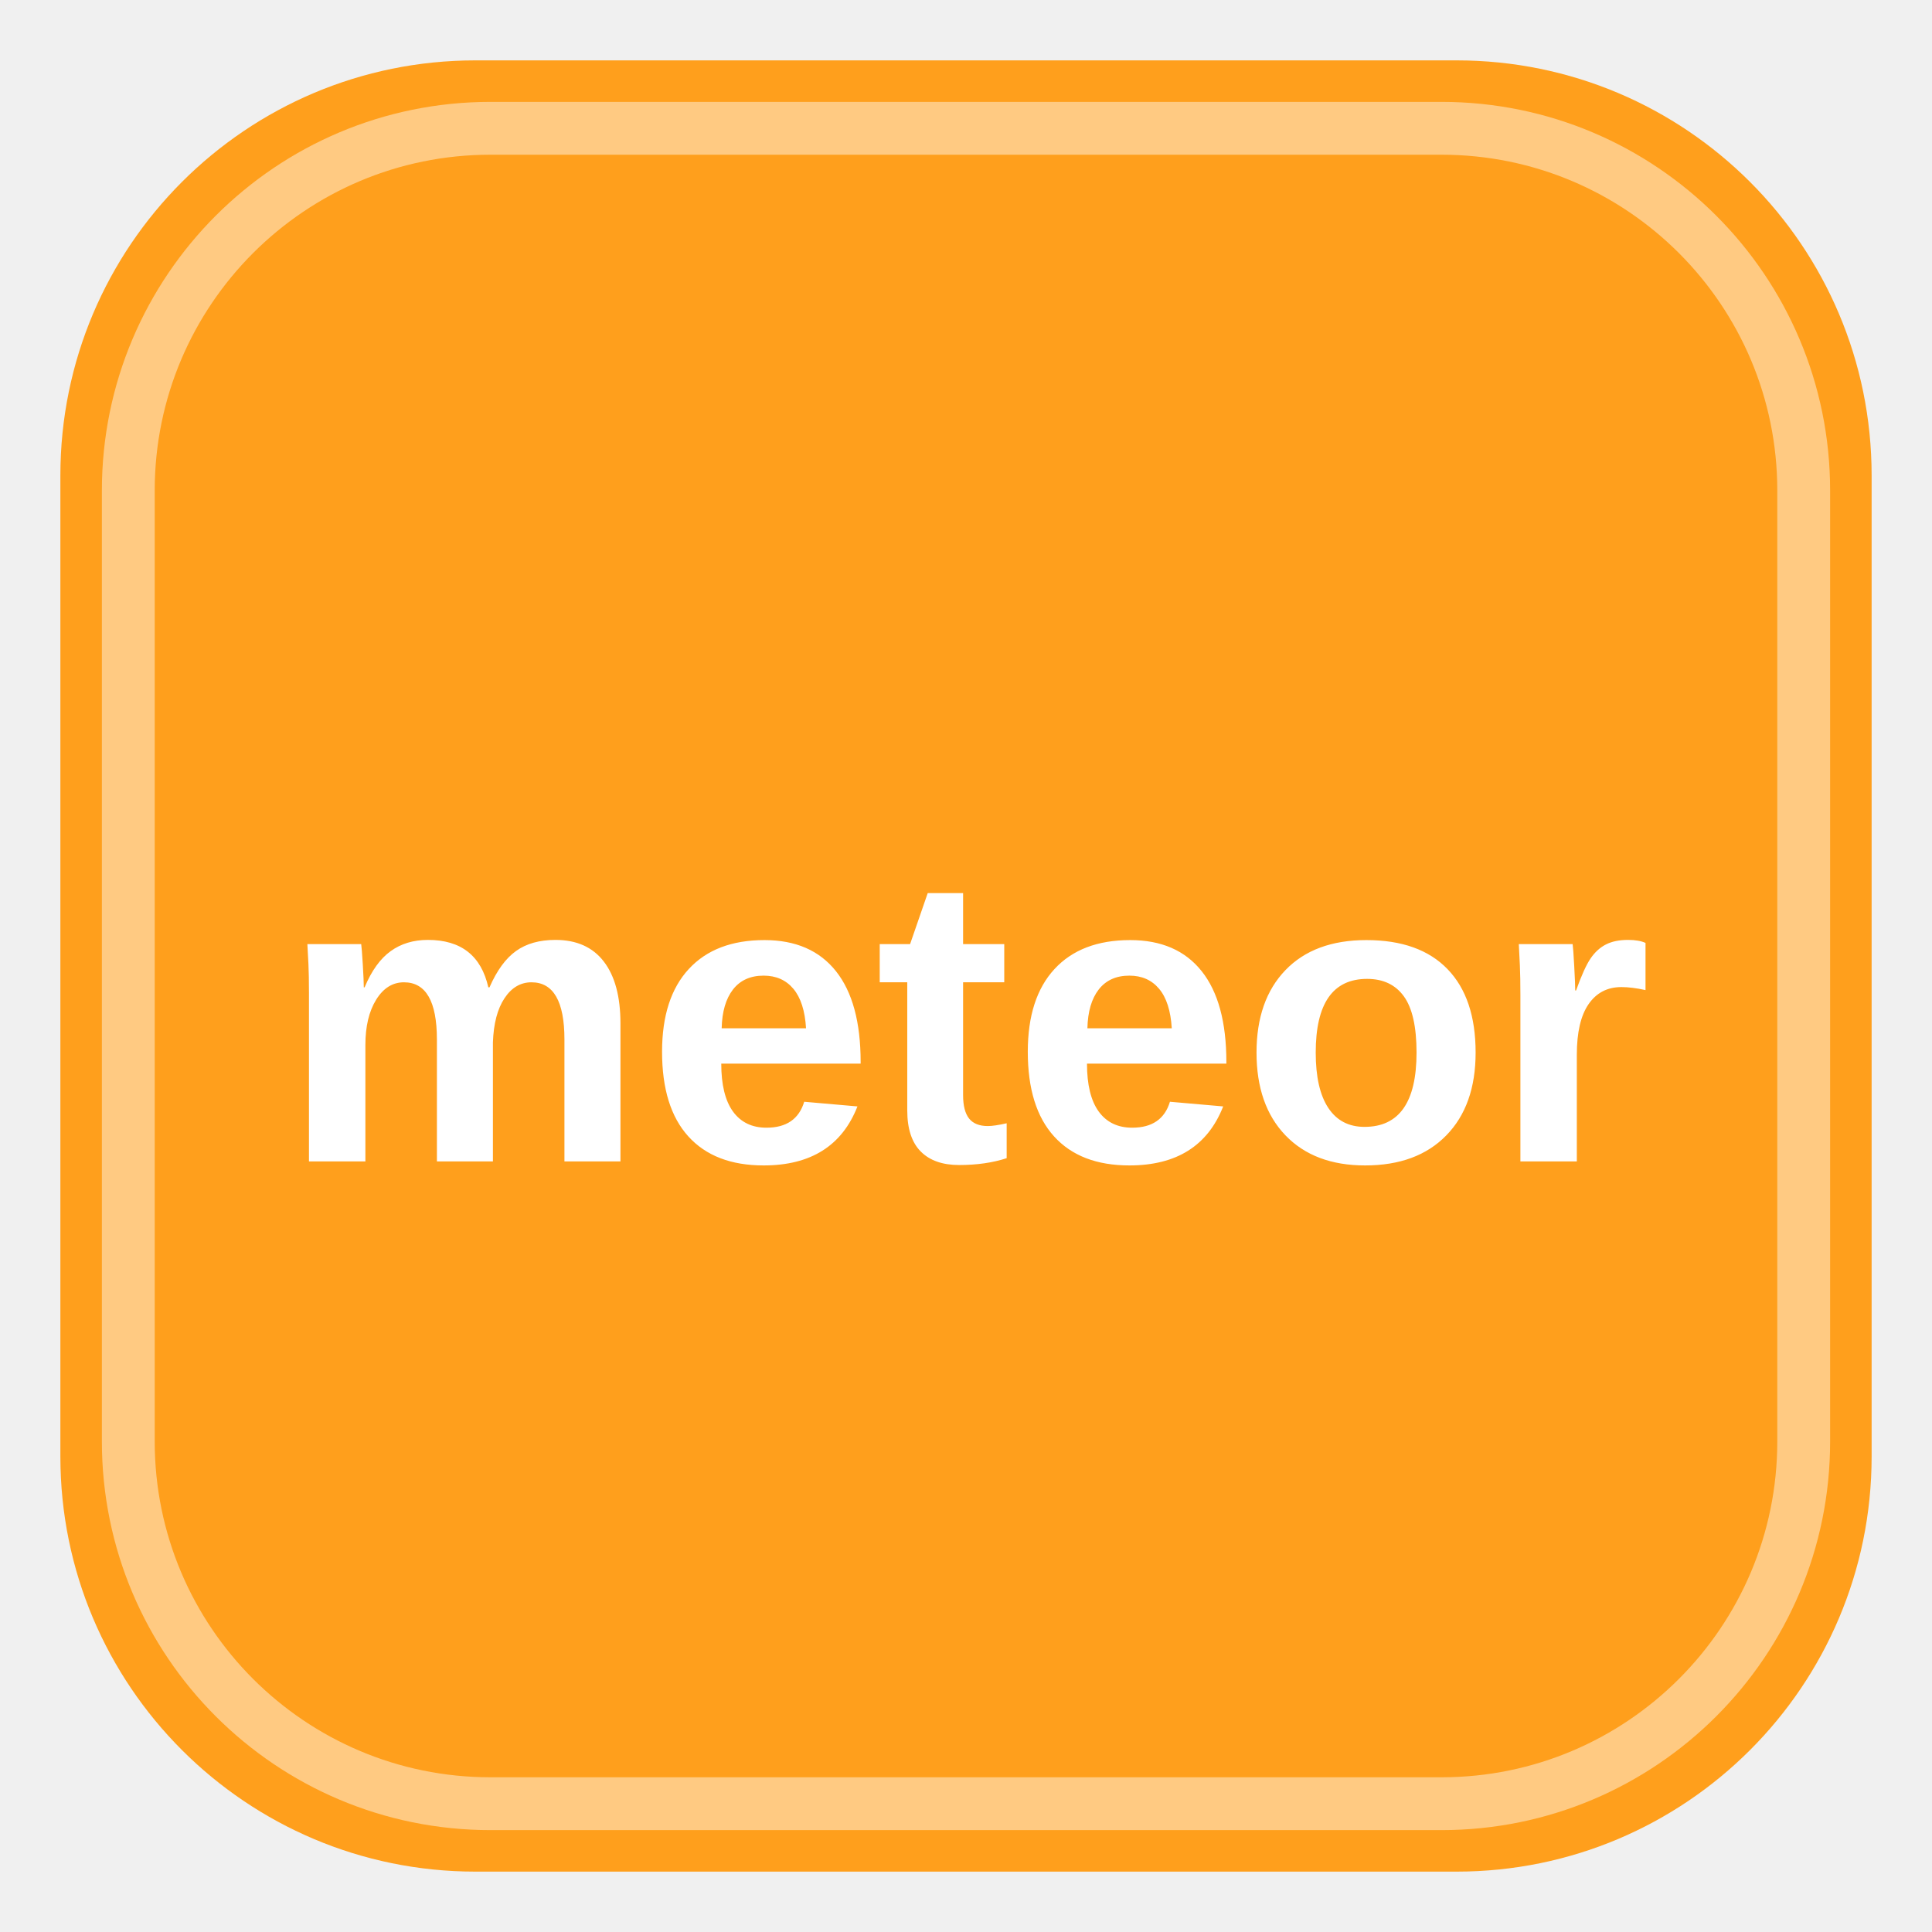
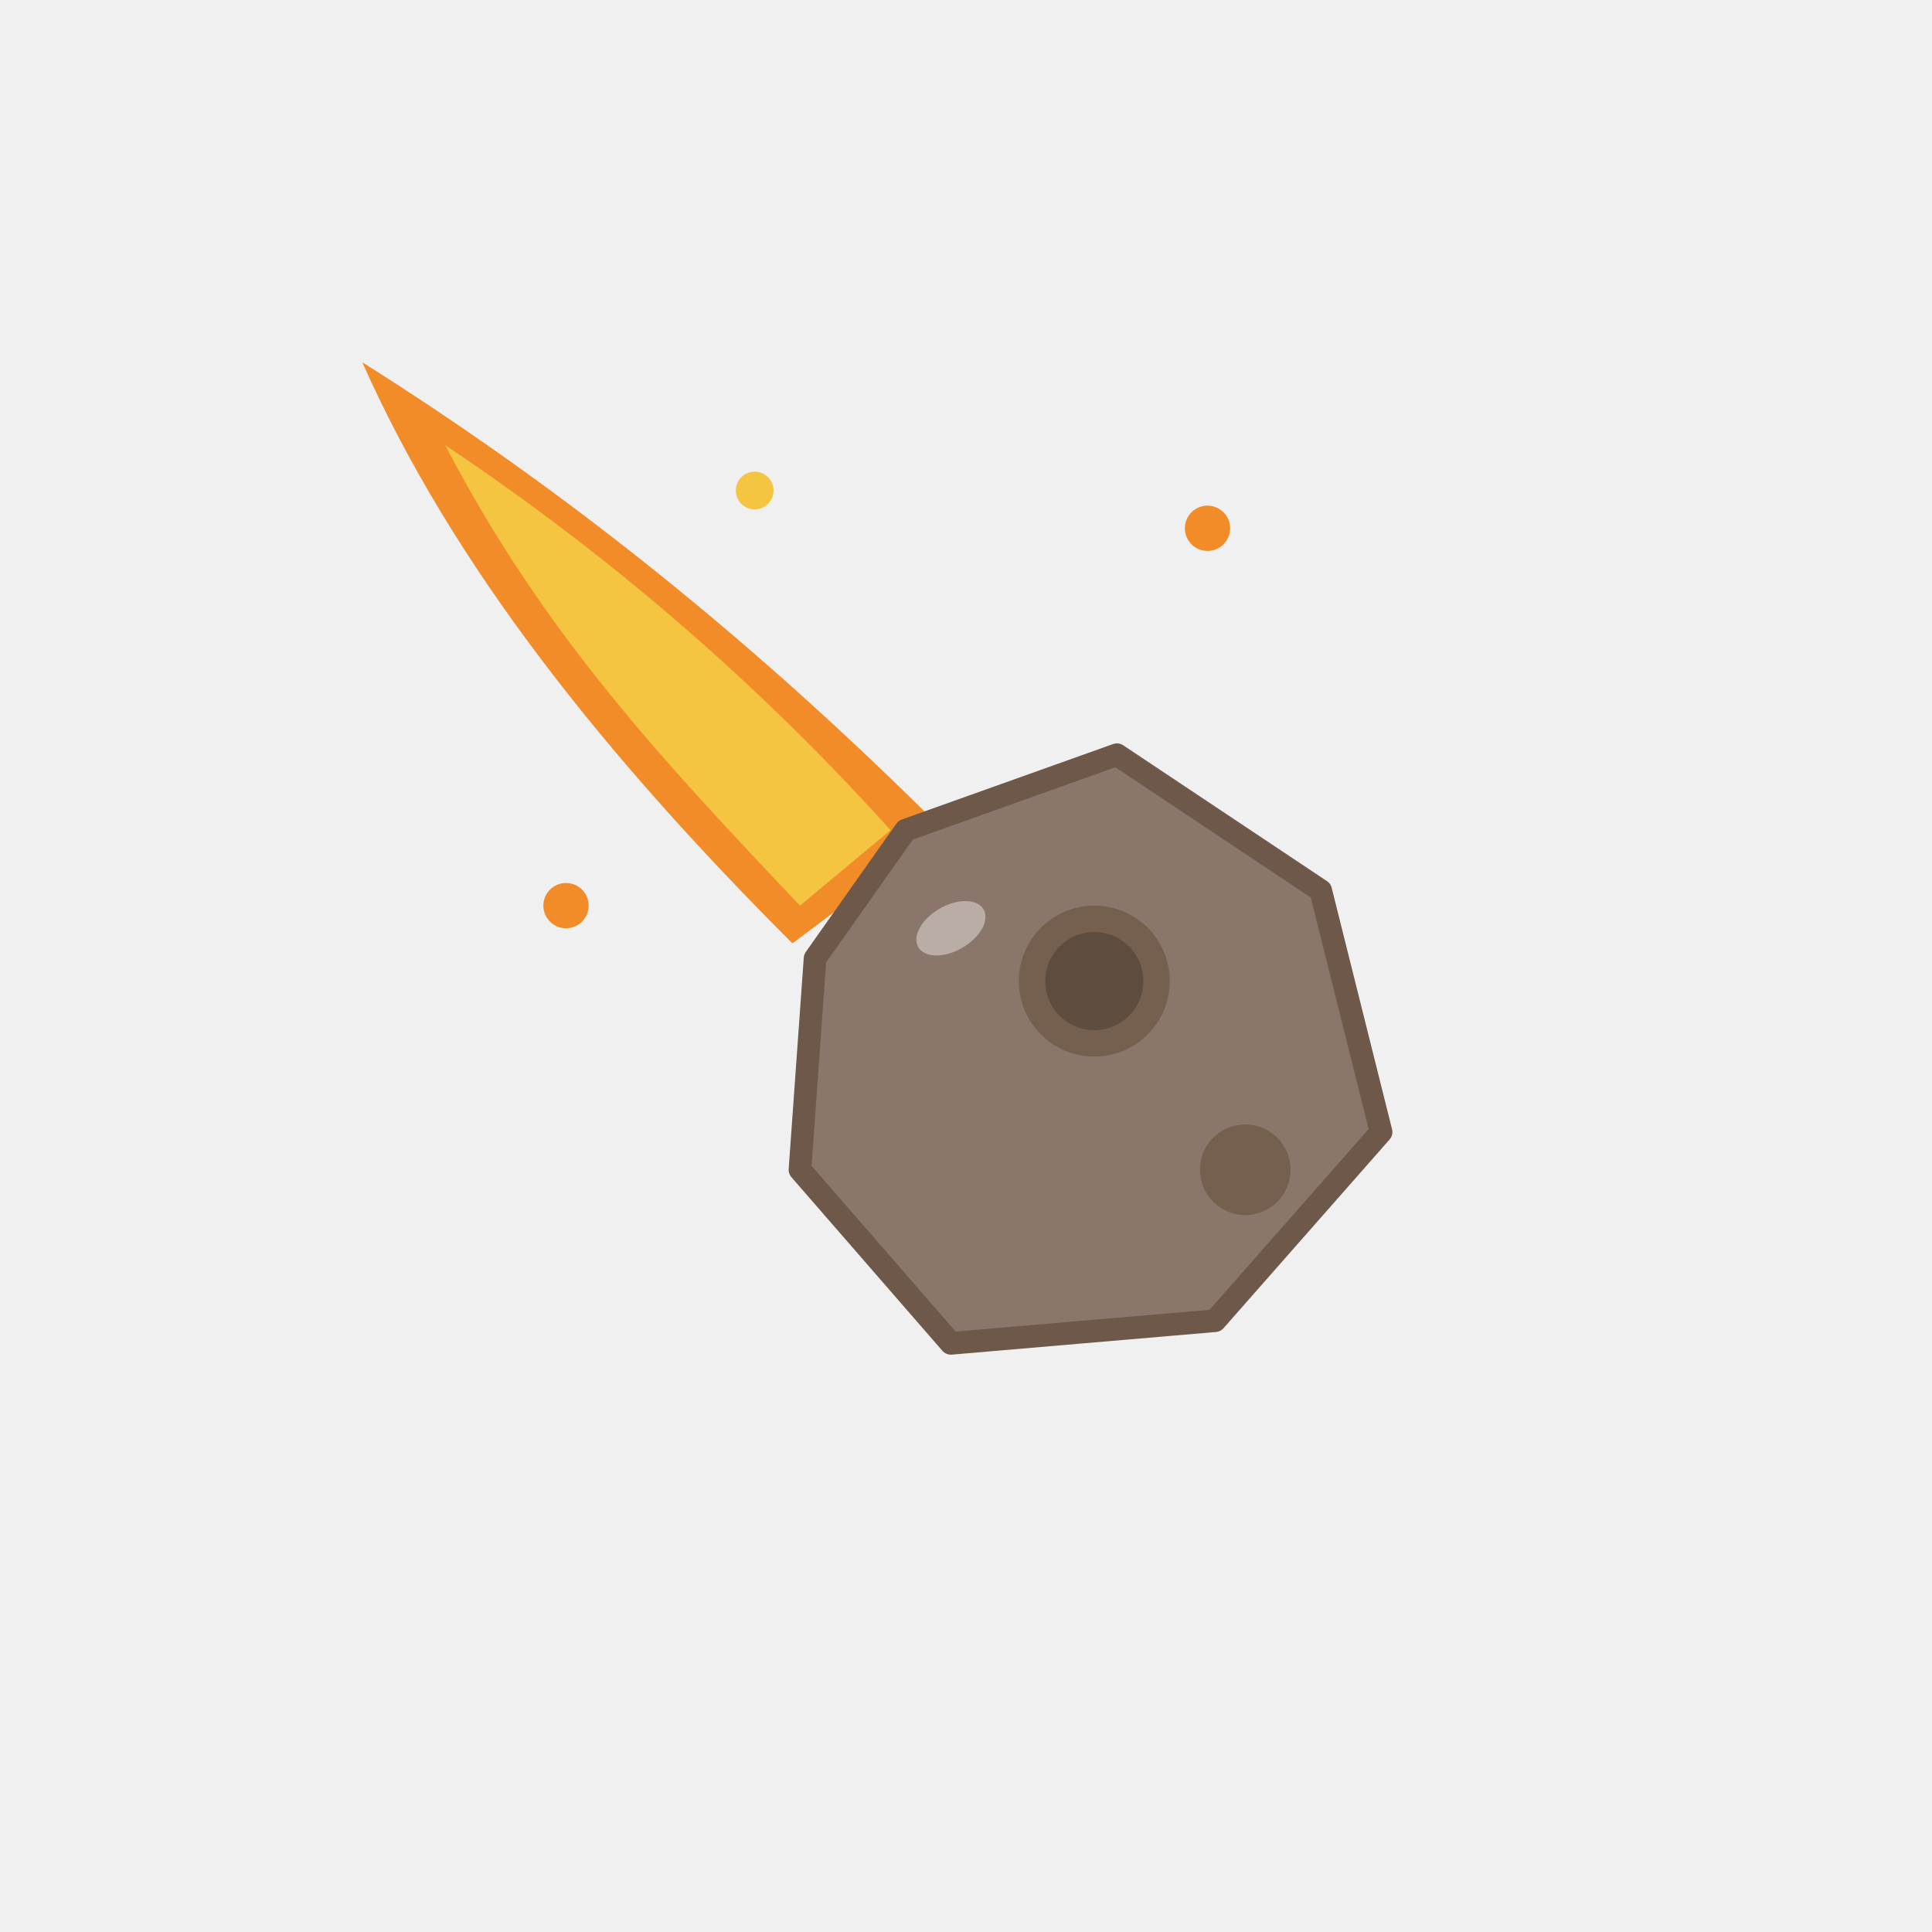
<svg xmlns="http://www.w3.org/2000/svg" width="512" height="512" viewBox="0 0 512 512">
-   <rect x="16" y="16" width="480" height="480" rx="110" fill="#FF9F1C" />
-   <rect x="34" y="34" width="444" height="444" rx="96" fill="none" stroke="rgba(255,255,255,0.45)" stroke-width="14" />
-   <text x="256" y="270" font-family="Arial, Helvetica, sans-serif" font-weight="bold" font-size="109" fill="#FFFFFF" text-anchor="middle" dominant-baseline="central">meteor</text>
+   <path d="M96 96 C150 130 200 170 250 220 L210 250 C160 200 120 150 96 96 Z" fill="#F28C28" />
+   <path d="M118 118 C160 146 200 180 236 220 L212 240 C176 202 144 168 118 118 Z" fill="#F5C542" />
+   <path d="M240 220 L296 200 L350 236 L366 300 L322 350 L252 356 L212 310 L216 254 Z" fill="#8A766A" stroke="#6E584A" stroke-width="6" stroke-linejoin="round" />
+   <circle cx="290" cy="260" r="20" fill="#75604F" />
+   <circle cx="290" cy="260" r="13" fill="#5E4C3E" />
+   <circle cx="330" cy="310" r="12" fill="#75604F" />
+   <ellipse cx="252" cy="246" rx="10" ry="6" fill="#FFFFFF" opacity="0.4" transform="rotate(-30 252 246)" />
+   <circle cx="150" cy="240" r="6" fill="#F28C28" />
+   <circle cx="200" cy="130" r="5" fill="#F5C542" />
+   <circle cx="320" cy="140" r="6" fill="#F28C28" />
</svg>
